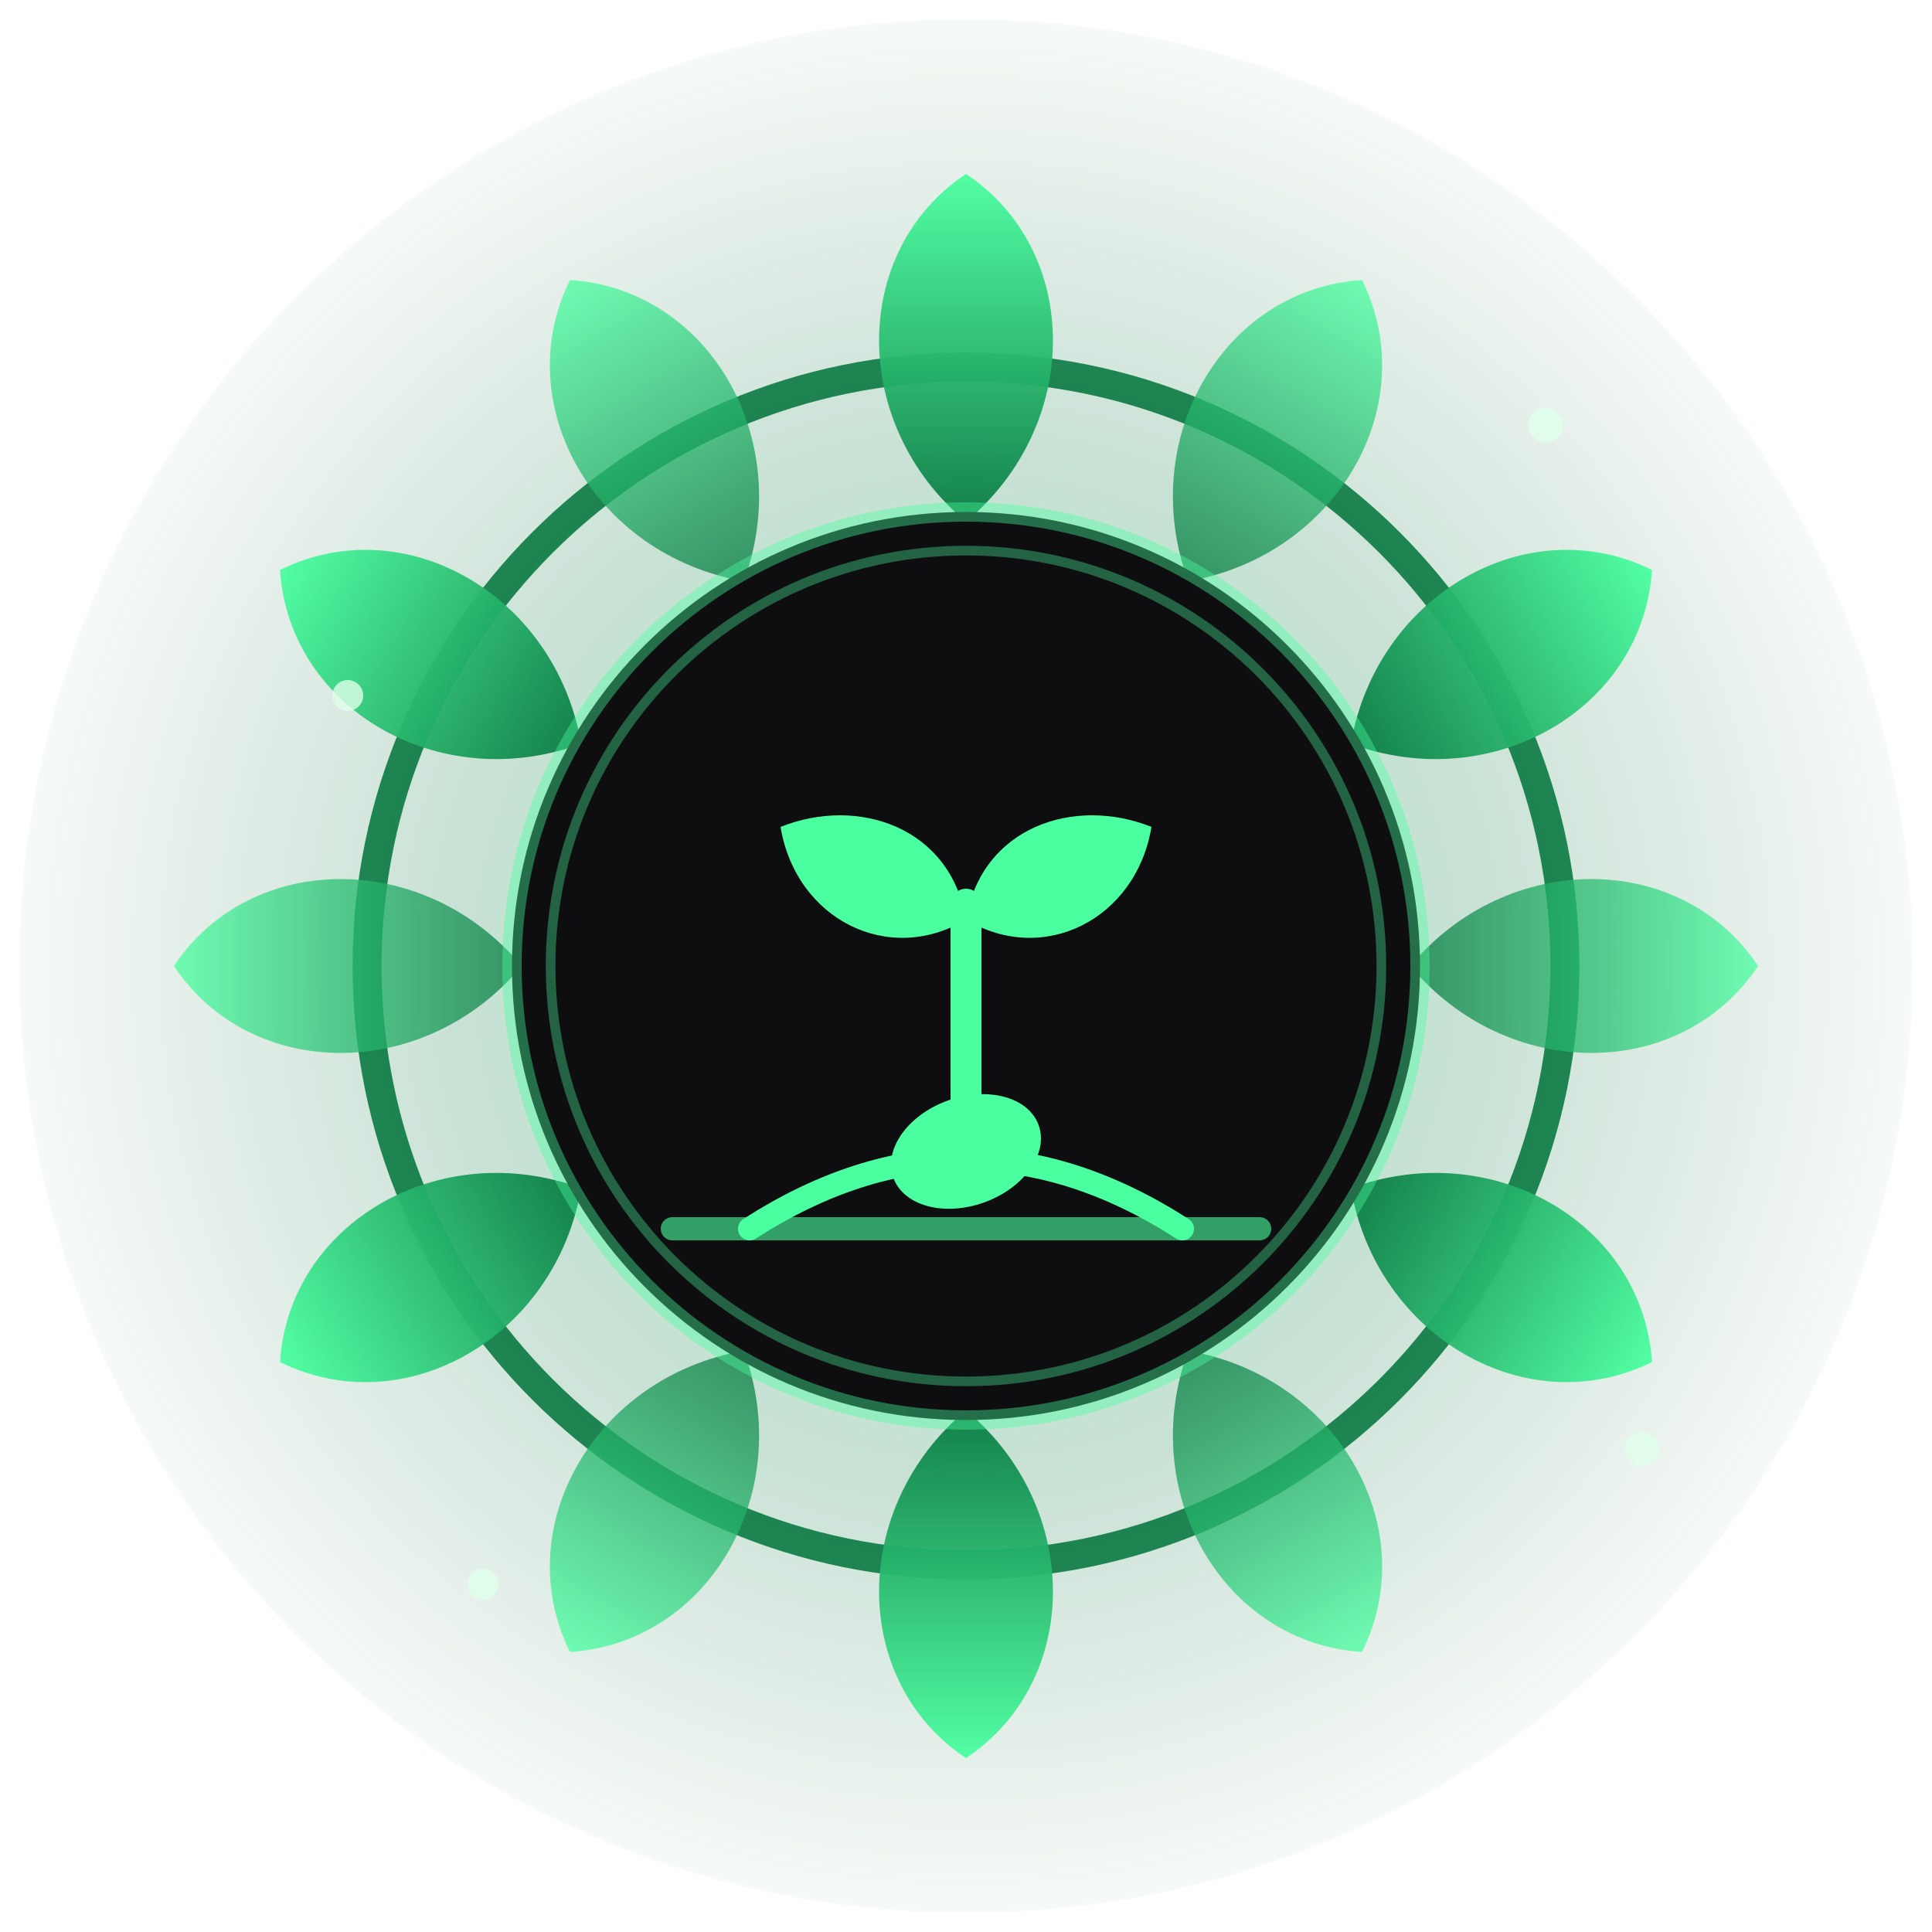
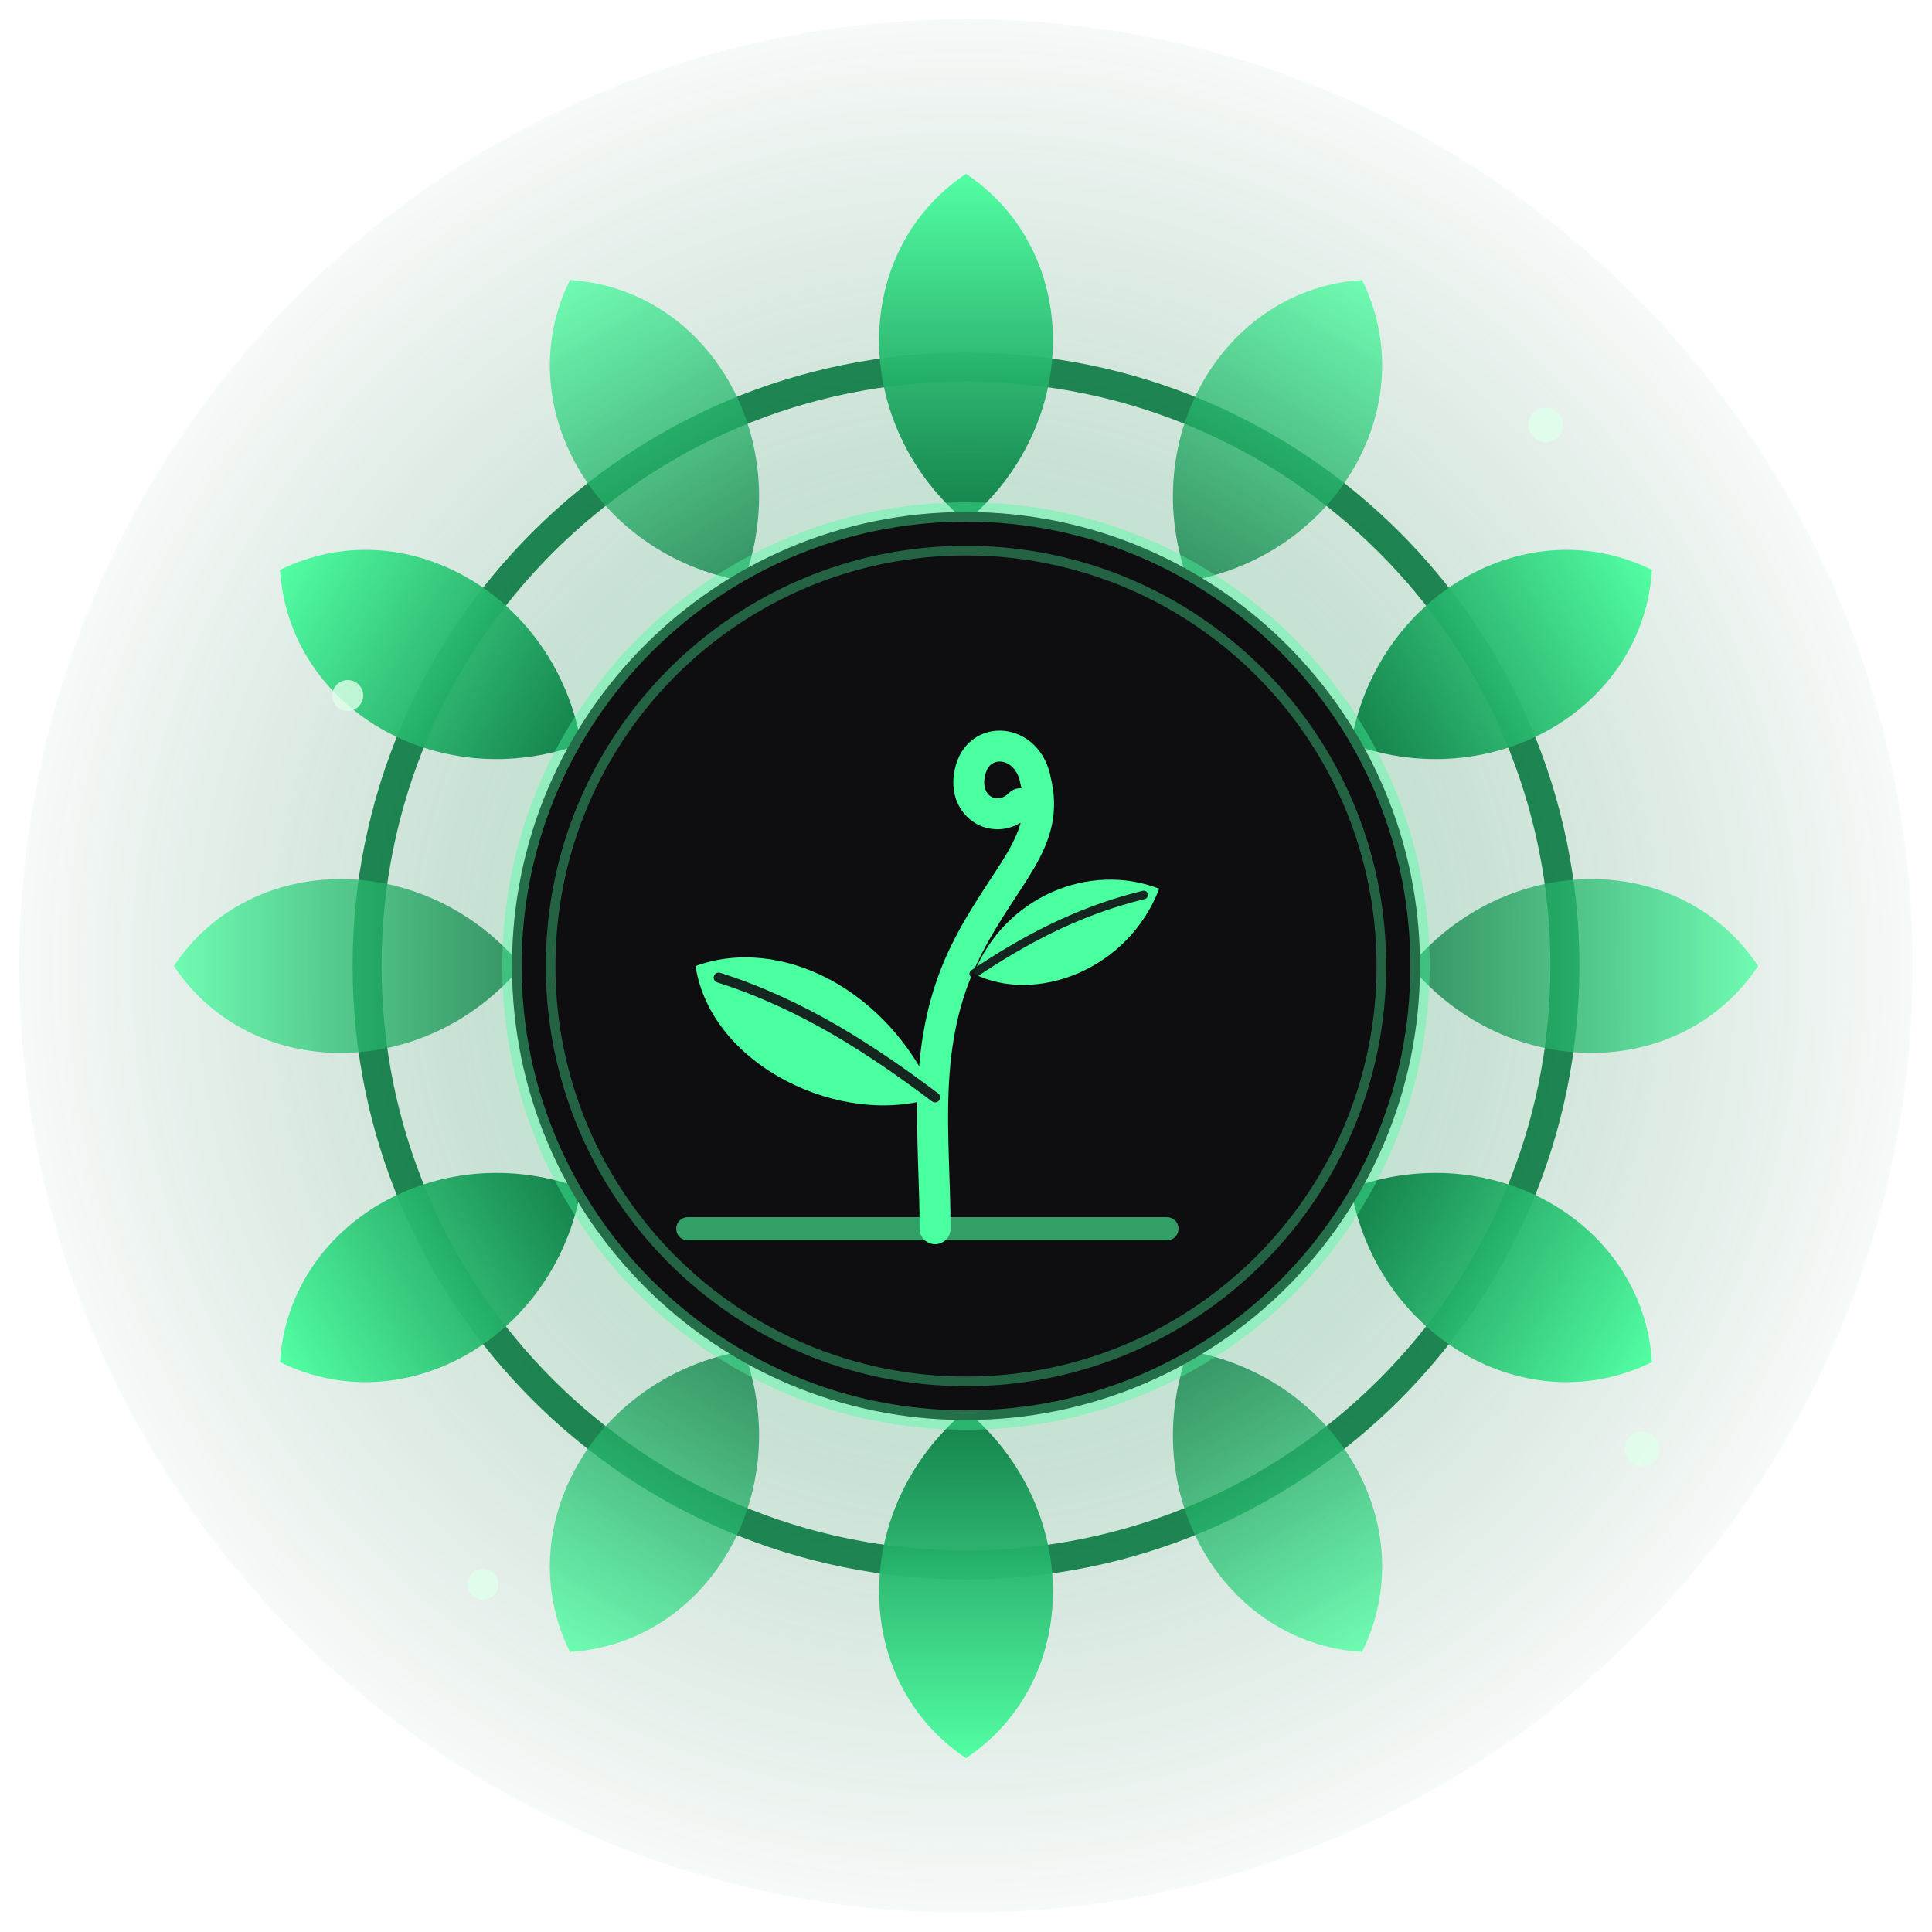
- <svg xmlns="http://www.w3.org/2000/svg" viewBox="0 0 200 200" role="img" aria-label="Green motif: a badge of the wild — a seed sprouting from the soil, wrapped in a leaf wreath">
+ <svg xmlns="http://www.w3.org/2000/svg" viewBox="0 0 200 200" role="img" aria-label="Green motif: a badge of the wild — a sprout curling up from the soil, wrapped in a leaf wreath">
  <defs>
    <radialGradient id="g-glow" cx="50%" cy="50%" r="55%">
      <stop offset="0" stop-color="#4affa0" stop-opacity="0.45" />
      <stop offset="0.5" stop-color="#0a7a42" stop-opacity="0.22" />
      <stop offset="1" stop-color="#0a5c33" stop-opacity="0" />
    </radialGradient>
    <linearGradient id="g-leaf" x1="0" y1="1" x2="0" y2="0">
      <stop offset="0" stop-color="#0a7a42" stop-opacity="0.95" />
      <stop offset="1" stop-color="#4affa0" stop-opacity="0.95" />
    </linearGradient>
  </defs>
  <circle cx="100" cy="100" r="98" fill="url(#g-glow)" />
  <circle cx="100" cy="100" r="62" fill="none" stroke="#0a7a42" stroke-width="3" opacity="0.9" />
  <g fill="url(#g-leaf)">
    <path d="M100 18 c 12 8, 12 26, 0 36 c -12 -10, -12 -28, 0 -36 z" transform="rotate(0 100 100)" />
    <path d="M100 18 c 12 8, 12 26, 0 36 c -12 -10, -12 -28, 0 -36 z" transform="rotate(30 100 100)" opacity="0.8" />
    <path d="M100 18 c 12 8, 12 26, 0 36 c -12 -10, -12 -28, 0 -36 z" transform="rotate(60 100 100)" />
    <path d="M100 18 c 12 8, 12 26, 0 36 c -12 -10, -12 -28, 0 -36 z" transform="rotate(90 100 100)" opacity="0.8" />
    <path d="M100 18 c 12 8, 12 26, 0 36 c -12 -10, -12 -28, 0 -36 z" transform="rotate(120 100 100)" />
    <path d="M100 18 c 12 8, 12 26, 0 36 c -12 -10, -12 -28, 0 -36 z" transform="rotate(150 100 100)" opacity="0.8" />
    <path d="M100 18 c 12 8, 12 26, 0 36 c -12 -10, -12 -28, 0 -36 z" transform="rotate(180 100 100)" />
    <path d="M100 18 c 12 8, 12 26, 0 36 c -12 -10, -12 -28, 0 -36 z" transform="rotate(210 100 100)" opacity="0.8" />
    <path d="M100 18 c 12 8, 12 26, 0 36 c -12 -10, -12 -28, 0 -36 z" transform="rotate(240 100 100)" />
    <path d="M100 18 c 12 8, 12 26, 0 36 c -12 -10, -12 -28, 0 -36 z" transform="rotate(270 100 100)" opacity="0.8" />
    <path d="M100 18 c 12 8, 12 26, 0 36 c -12 -10, -12 -28, 0 -36 z" transform="rotate(300 100 100)" />
    <path d="M100 18 c 12 8, 12 26, 0 36 c -12 -10, -12 -28, 0 -36 z" transform="rotate(330 100 100)" opacity="0.8" />
  </g>
  <g fill="#dfffea" opacity="0.8">
    <circle cx="160" cy="44" r="1.8" />
    <circle cx="36" cy="72" r="1.6" />
    <circle cx="170" cy="150" r="1.8" />
    <circle cx="50" cy="164" r="1.6" />
  </g>
  <circle cx="100" cy="100" r="47" fill="#0e0e11" stroke="#4affa0" stroke-opacity="0.4" stroke-width="2" />
  <circle cx="100" cy="100" r="43" fill="none" stroke="#4affa0" stroke-width="1" opacity="0.35" />
  <g transform="translate(60 60) scale(0.8)" color="#4affa0">
-     <path d="M12 84 H88" stroke="currentColor" stroke-width="3" stroke-linecap="round" opacity="0.6" />
-     <path d="M22 84 Q 50 66 78 84" fill="none" stroke="currentColor" stroke-width="3" stroke-linecap="round" />
-     <ellipse cx="50" cy="74" rx="10" ry="7" fill="currentColor" transform="rotate(-20 50 74)" />
-     <path d="M50 68 V42" stroke="currentColor" stroke-width="4" stroke-linecap="round" />
-     <path d="M50 44 C 48 32, 36 28, 26 32 C 28 44, 40 50, 50 44 Z" fill="currentColor" />
-     <path d="M50 44 C 52 32, 64 28, 74 32 C 72 44, 60 50, 50 44 Z" fill="currentColor" />
+     <path d="M14 84 H76" stroke="currentColor" stroke-width="3" stroke-linecap="round" opacity="0.6" />
+     <path d="M46 84 C 46 72, 44 60, 50 48 C 55 38, 61 34, 59 26 C 58 20.5, 51.5 20, 50.5 25 C 49.5 29.5, 54 32, 57 29" fill="none" stroke="currentColor" stroke-width="4" stroke-linecap="round" />
+     <path d="M46 67 C 40 53, 26 46, 15 50 C 17 63, 34 71, 46 67 Z" fill="currentColor" />
+     <path d="M46 67 C 38 61, 29 55, 18 51.5" fill="none" stroke="#0e0e11" stroke-width="1.3" stroke-linecap="round" opacity="0.9" />
+     <path d="M51 51 C 55 41, 66 36.5, 75 40 C 71 50.5, 59 55, 51 51 Z" fill="currentColor" />
+     <path d="M51 51 C 57 47, 64 43, 73 40.8" fill="none" stroke="#0e0e11" stroke-width="1.1" stroke-linecap="round" opacity="0.9" />
  </g>
</svg>
